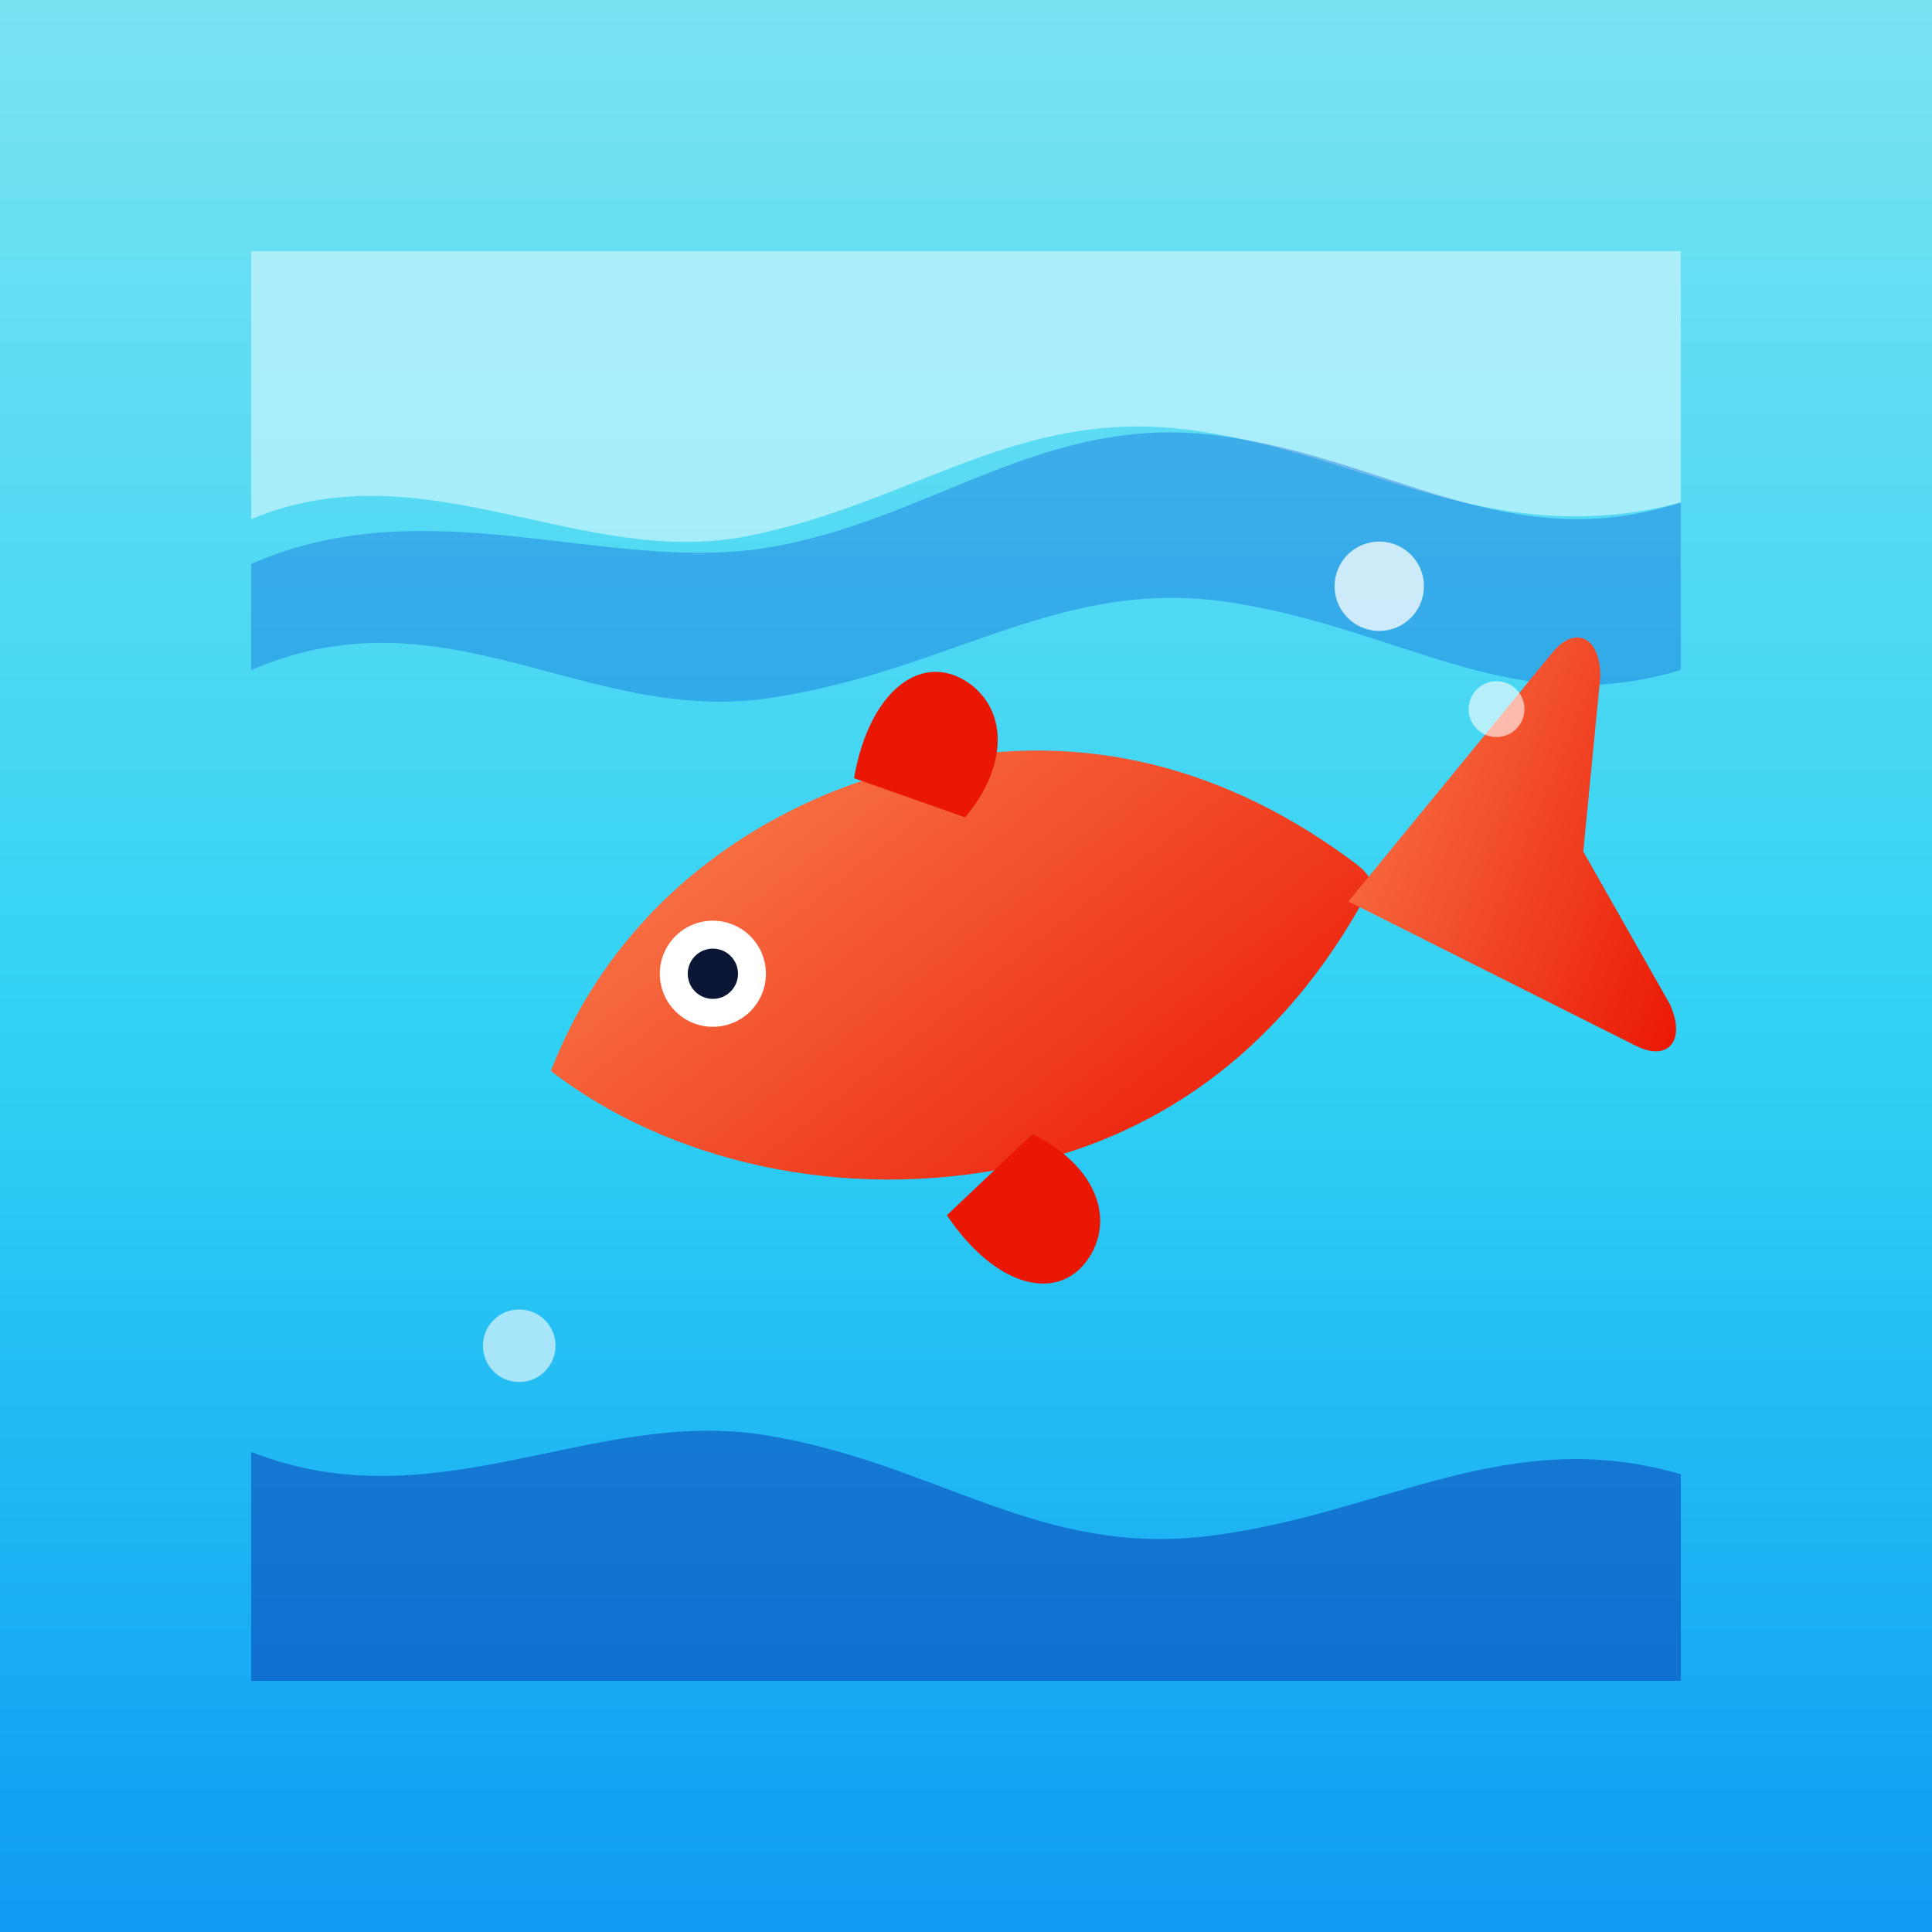
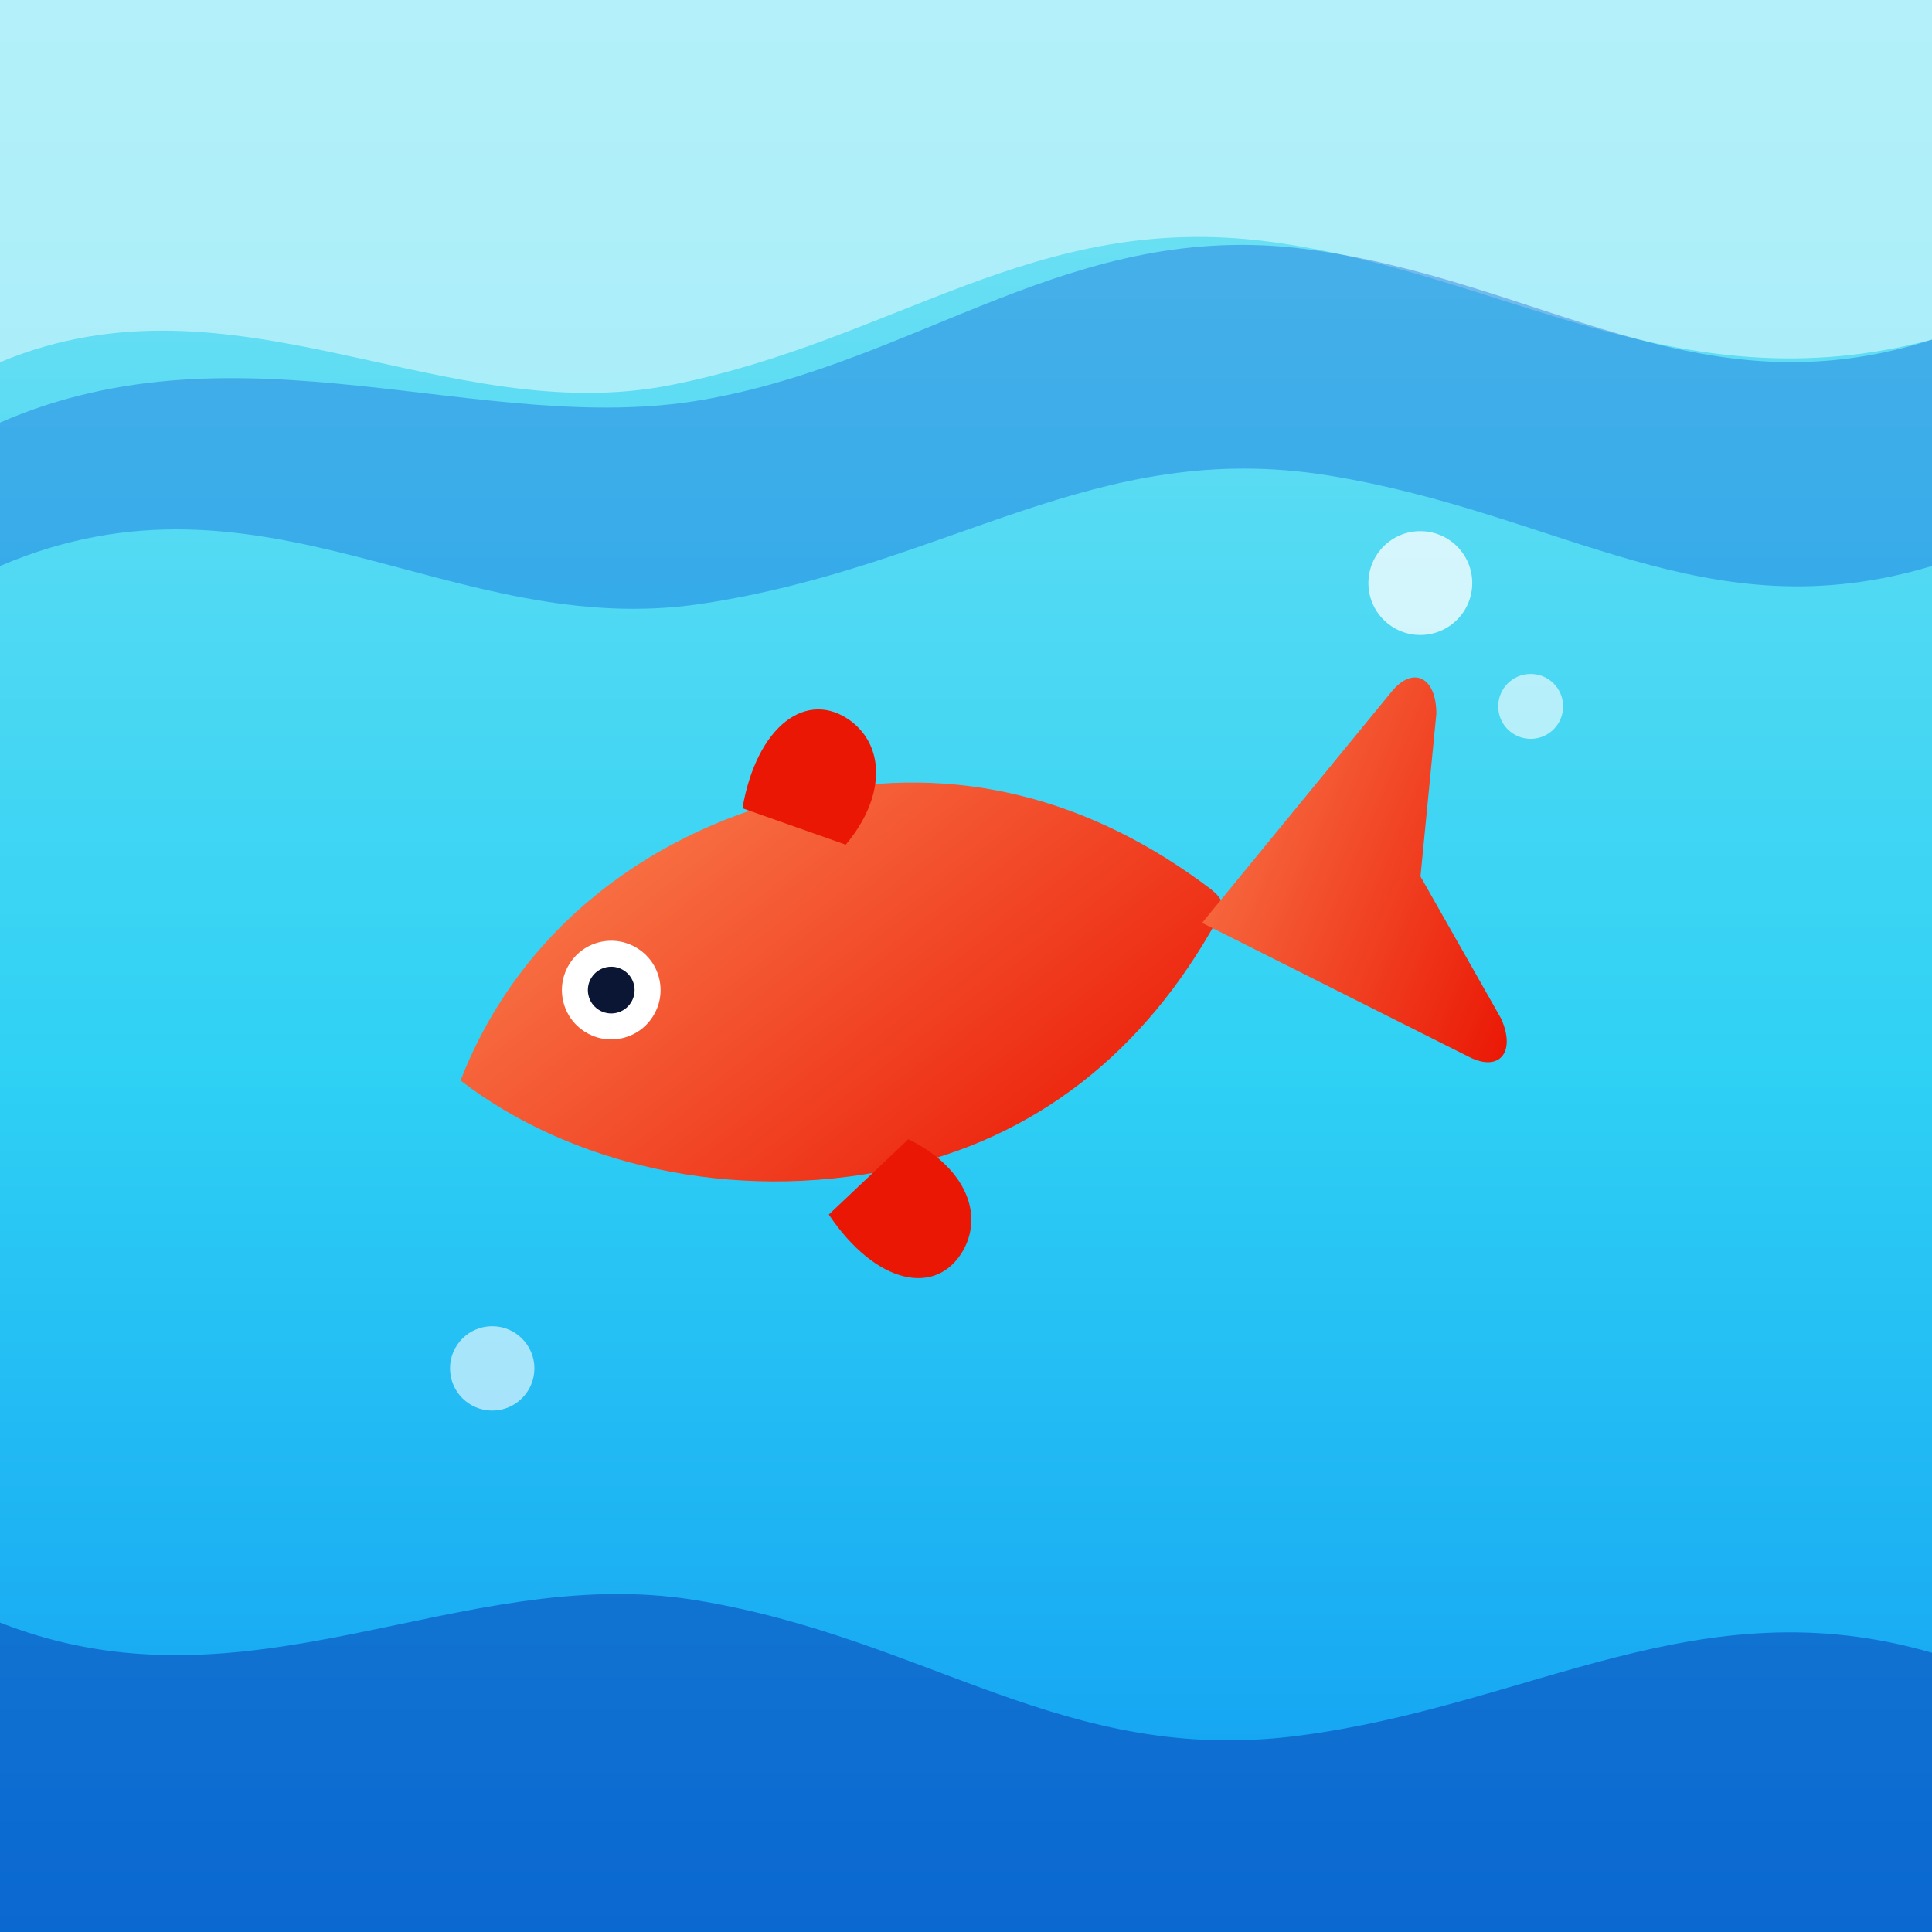
<svg xmlns="http://www.w3.org/2000/svg" viewBox="0 0 512 512" width="512" height="512">
  <defs>
    <linearGradient id="water" x1="0" y1="0" x2="0" y2="1">
      <stop offset="0" stop-color="#7ae3f2" />
      <stop offset="0.55" stop-color="#2fd1f4" />
      <stop offset="1" stop-color="#0f9af3" />
    </linearGradient>
    <linearGradient id="scale" x1="0" y1="0" x2="1" y2="1">
      <stop offset="0" stop-color="#fa804e" />
      <stop offset="1" stop-color="#ea1705" />
    </linearGradient>
  </defs>
  <rect width="512" height="512" fill="url(#water)" />
-   <g transform="translate(256 256) scale(0.74) translate(-256 -256)">
-     <path d="M0 96c62-26 118 18 178 6s96-46 158-38 108 44 176 26v-90H0z" fill="#d3f8fd" opacity="0.65" />
-     <path d="M0 150c70-30 120 20 186 10s104-44 166-34 100 42 160 24v-60c-62 20-104-16-166-24s-102 30-160 40S64 84 0 112z" fill="#0756d8" opacity="0.35" />
-     <path d="M0 430c66 26 122-16 184-6s98 44 160 36 106-40 168-22v74H0z" fill="#052ba8" opacity="0.45" />
-     <g transform="translate(256 262) rotate(-12) translate(-256 -262)">
+   <path d="M0 96c62-26 118 18 178 6s96-46 158-38 108 44 176 26v-90H0z" fill="#d3f8fd" opacity="0.65" />
+   <path d="M0 150c70-30 120 20 186 10s104-44 166-34 100 42 160 24v-60c-62 20-104-16-166-24s-102 30-160 40S64 84 0 112z" fill="#0756d8" opacity="0.35" />
+   <path d="M0 430c66 26 122-16 184-6s98 44 160 36 106-40 168-22v74H0z" fill="#052ba8" opacity="0.45" />
+   <g transform="translate(256 256) scale(0.86) translate(-256 -256)">
+     <g transform="translate(256 266) scale(0.8) translate(-302 -262) translate(256 262) rotate(-12) translate(-256 -262)">
      <path d="M104 262c34-52 92-80 156-80 56 0 104 24 142 68 4 5 4 7 0 12-38 44-86 68-142 68-64 0-122-28-156-68z" fill="url(#scale)" />
      <path d="M396 262 486 190c10-8 18-2 15 12l-19 60 19 60c3 14-5 20-15 12z" fill="url(#scale)" />
      <path d="M232 182c12-30 34-40 48-24 11 13 6 32-12 46z" fill="#ea1705" />
      <path d="M232 342c12 30 34 40 48 24 11-13 6-32-12-46z" fill="#ea1705" />
      <circle cx="168" cy="240" r="19" fill="#ffffff" />
      <circle cx="168" cy="240" r="9" fill="#0a1633" />
    </g>
-     <circle cx="404" cy="120" r="16" fill="#ffffff" opacity="0.75" />
-     <circle cx="446" cy="164" r="10" fill="#ffffff" opacity="0.6" />
-     <circle cx="96" cy="392" r="13" fill="#ffffff" opacity="0.6" />
+     <circle cx="396" cy="138" r="16" fill="#ffffff" opacity="0.75" />
+     <circle cx="430" cy="176" r="10" fill="#ffffff" opacity="0.6" />
+     <circle cx="110" cy="380" r="13" fill="#ffffff" opacity="0.6" />
  </g>
</svg>
